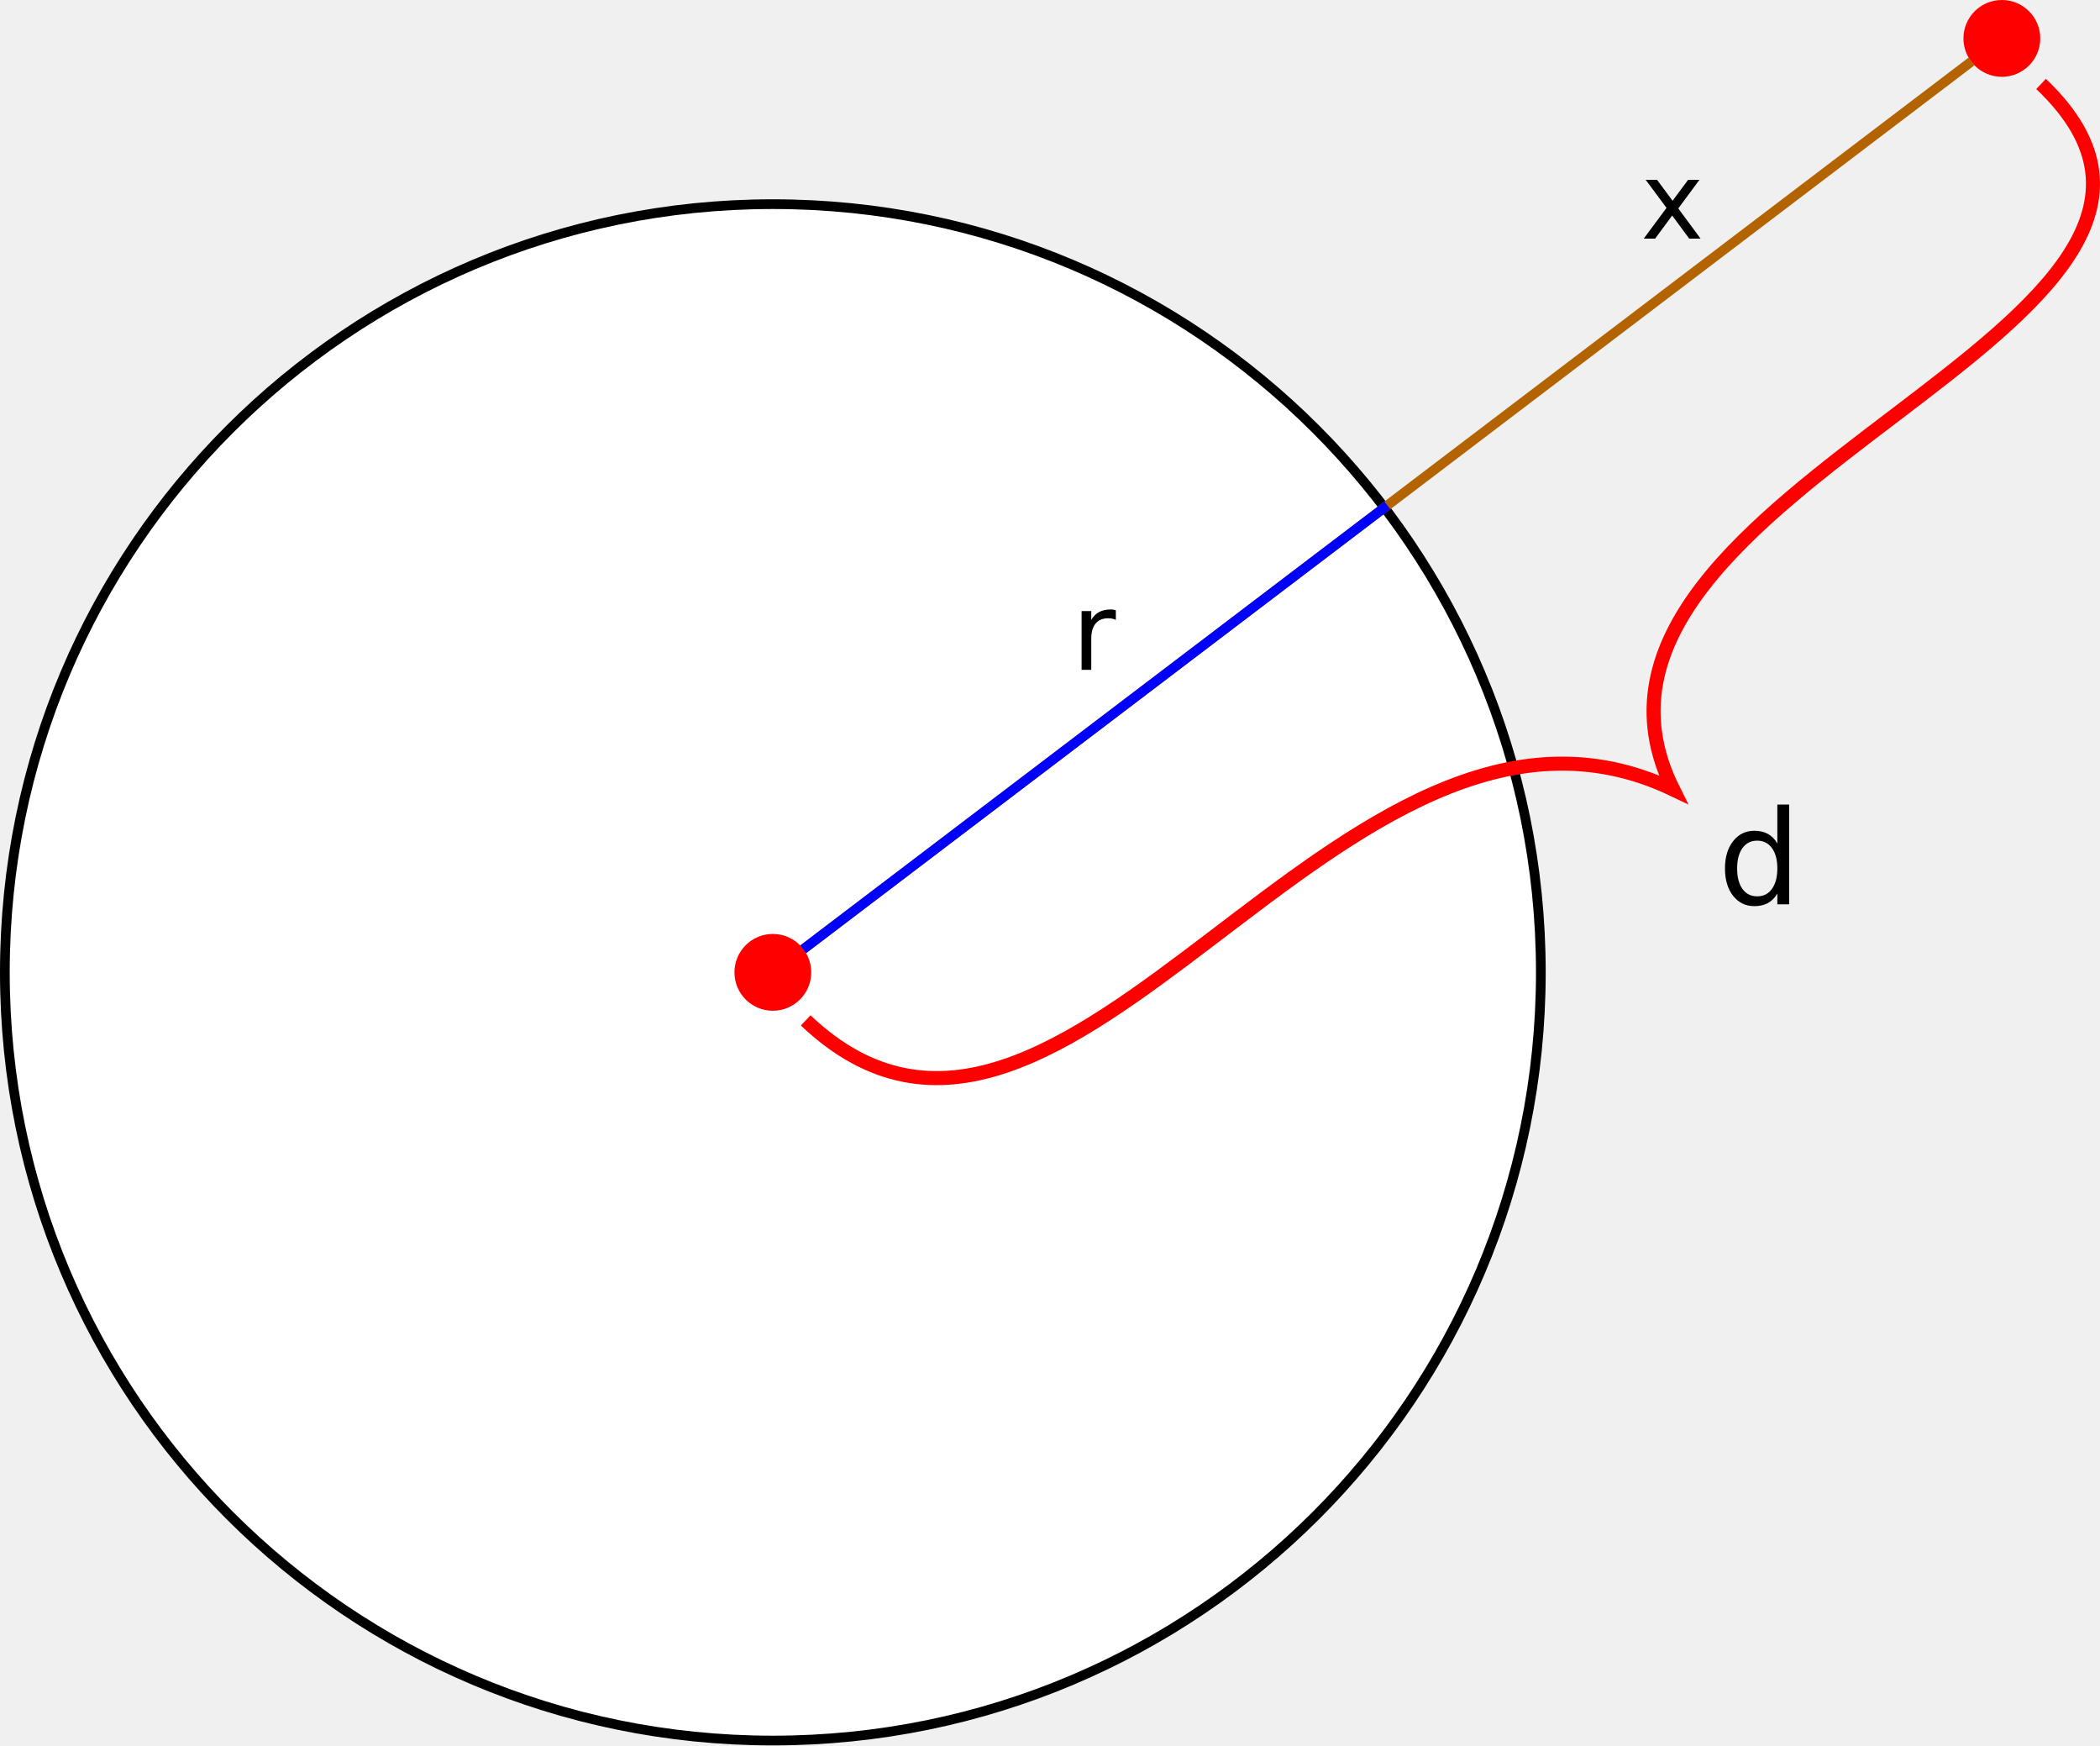
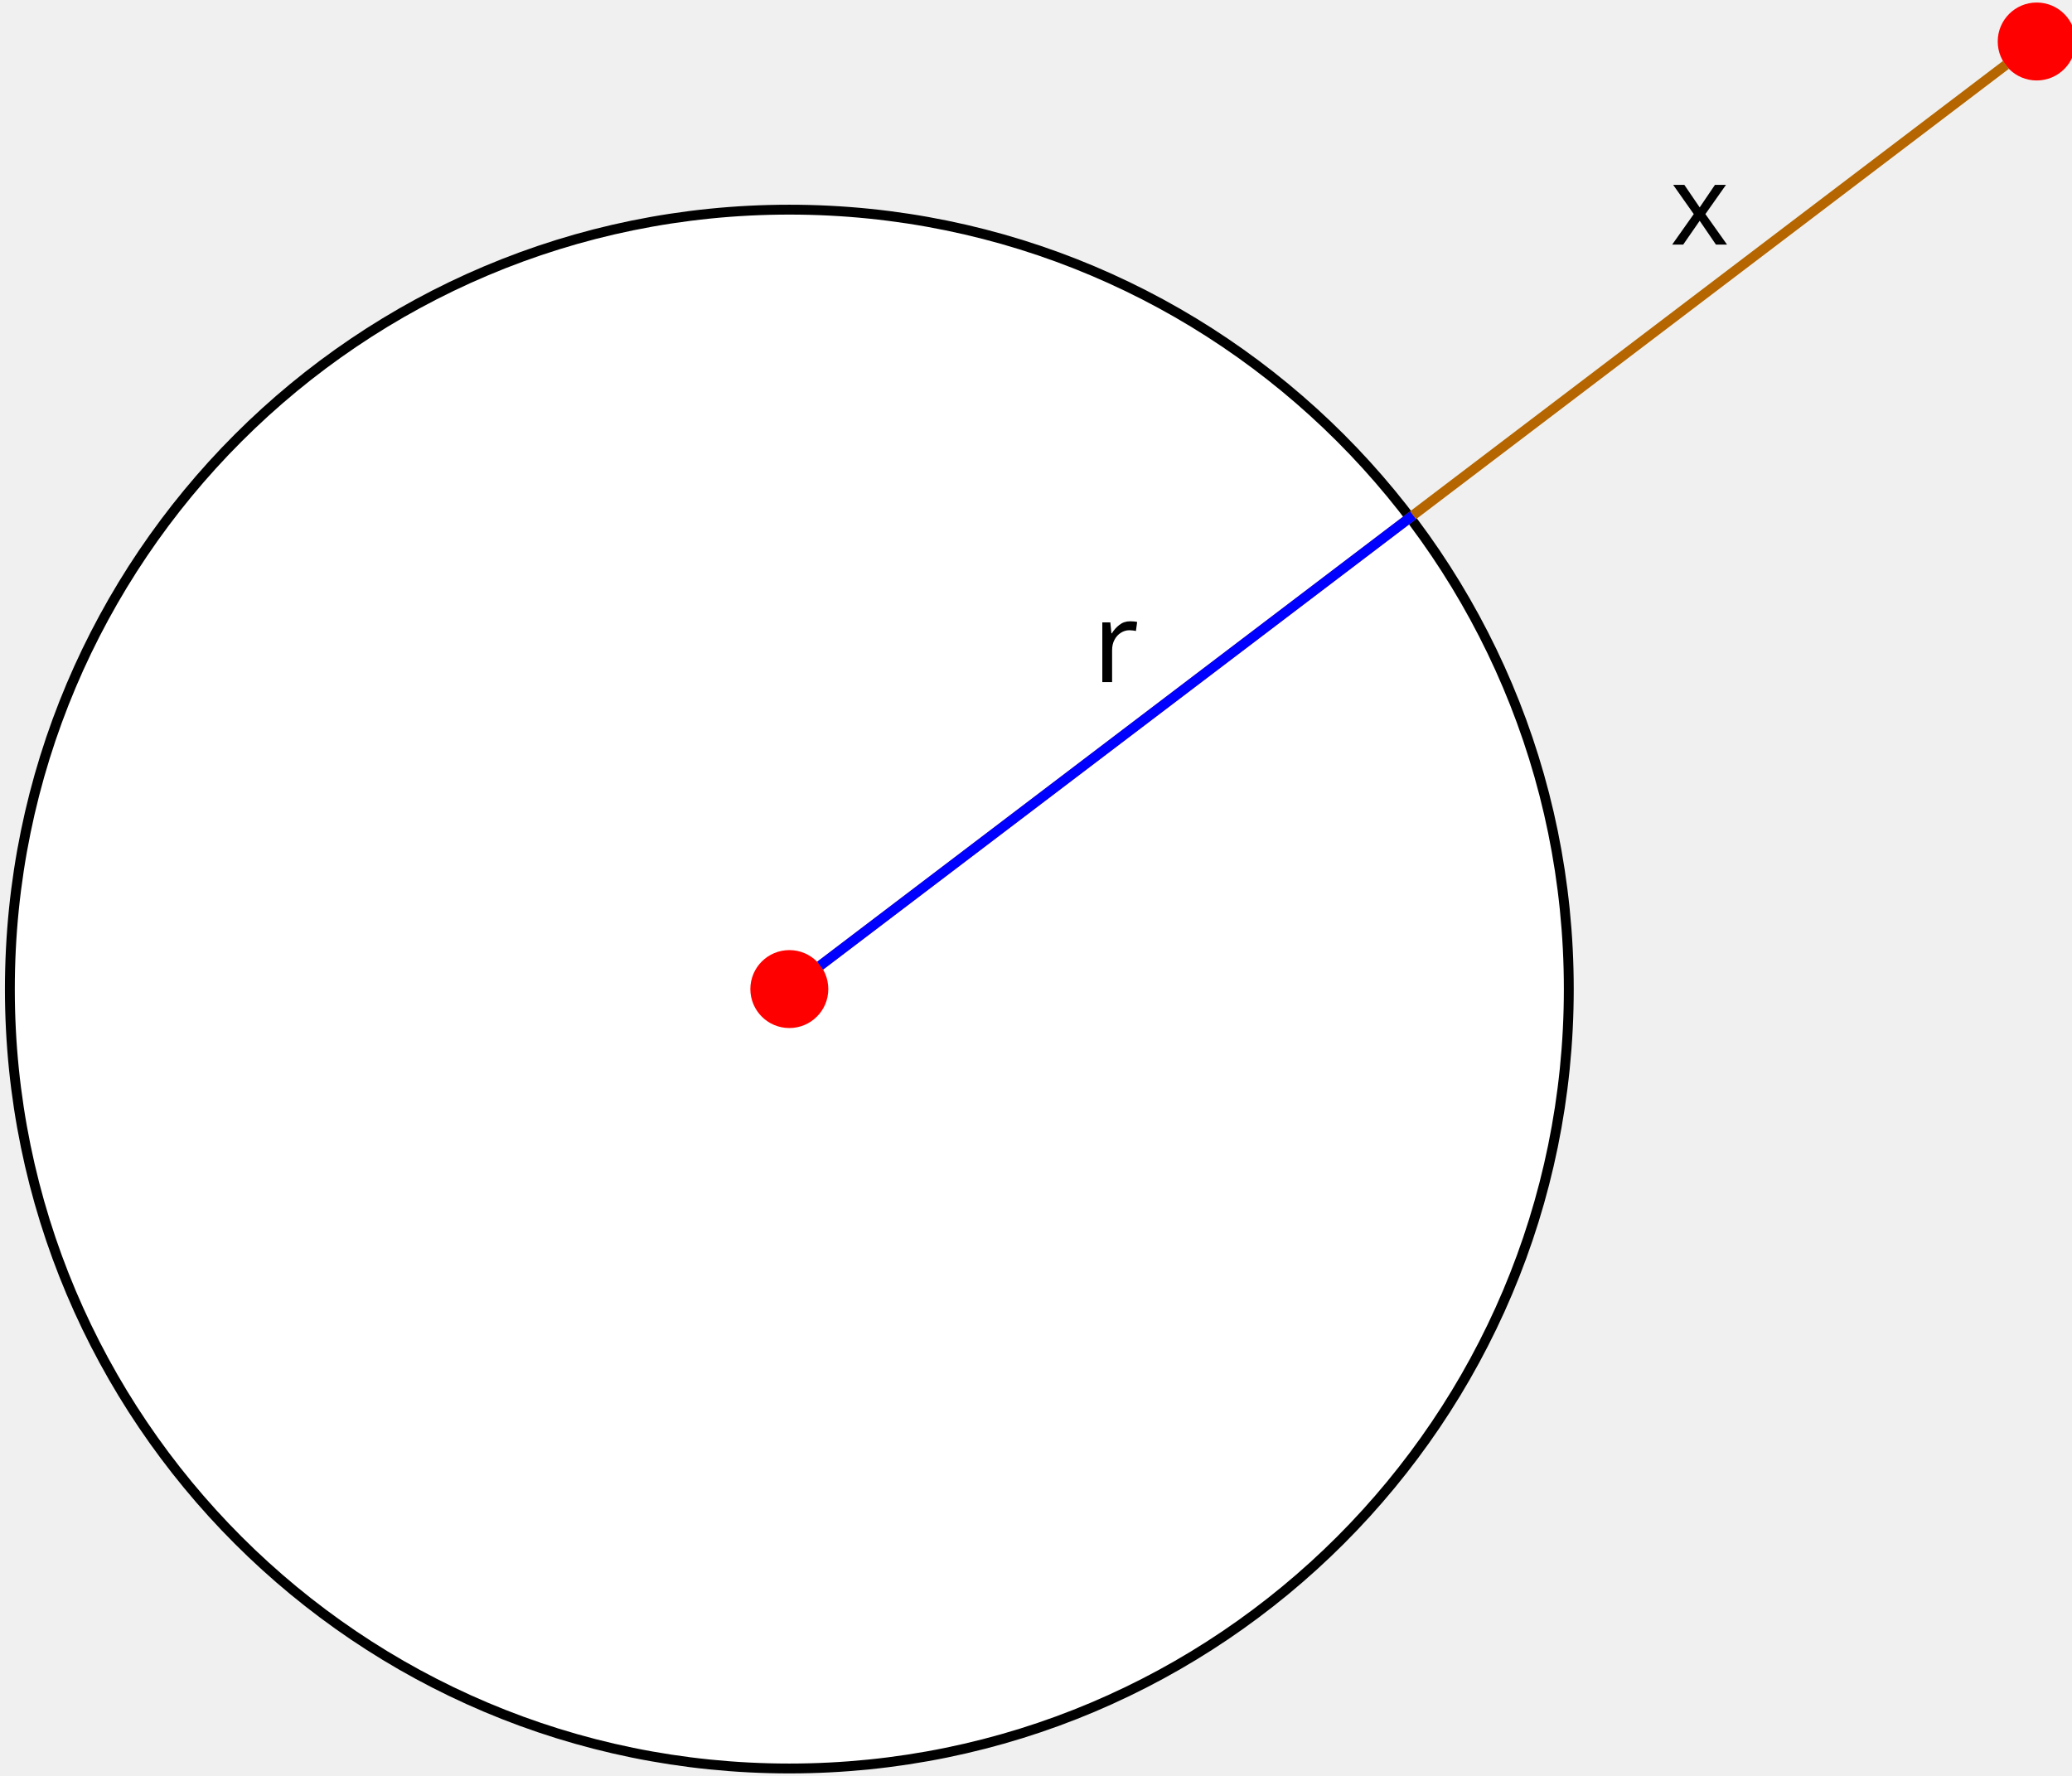
- <svg xmlns="http://www.w3.org/2000/svg" width="448.016pt" height="372.265pt" viewBox="0 0 448.016 372.265" version="1.1" id="svg23">
-   <defs id="defs27" />
-   <g id="surface1" transform="translate(-0.00207253,-0.7325412)">
-     <path style="fill:#ffffff;fill-opacity:1;fill-rule:nonzero;stroke:none" d="m 328.727,208.117 c 0,90.488 -73.355,163.844 -163.844,163.844 -90.488,0 -163.844,-73.355 -163.844,-163.844 0,-90.488 73.355,-163.844 163.844,-163.844 90.488,0 163.844,73.355 163.844,163.844" id="path2" />
-     <path style="fill:none;stroke:#000000;stroke-width:20.74;stroke-linecap:butt;stroke-linejoin:miter;stroke-miterlimit:10;stroke-opacity:1" d="m 3287.266,1648.828 c 0,-904.883 -733.555,-1638.437 -1638.438,-1638.437 -904.883,0 -1638.437,733.555 -1638.437,1638.437 0,904.883 733.555,1638.438 1638.437,1638.438 904.883,0 1638.438,-733.555 1638.438,-1638.438 z m 0,0" transform="matrix(0.1,0,0,-0.1,0,373)" id="path4" />
-     <path style="fill:#ff0000;fill-opacity:1;fill-rule:nonzero;stroke:none" d="m 172.035,208.117 c 0,3.953 -3.203,7.156 -7.152,7.156 -3.953,0 -7.156,-3.203 -7.156,-7.156 0,-3.949 3.203,-7.152 7.156,-7.152 3.949,0 7.152,3.203 7.152,7.152" id="path6" />
-     <path style="fill:none;stroke:#ff0000;stroke-width:20.74;stroke-linecap:butt;stroke-linejoin:miter;stroke-miterlimit:10;stroke-opacity:1" d="m 1720.352,1648.828 c 0,-39.531 -32.031,-71.562 -71.523,-71.562 -39.531,0 -71.562,32.031 -71.562,71.562 0,39.492 32.031,71.523 71.562,71.523 39.492,0 71.523,-32.031 71.523,-71.523 z m 0,0" transform="matrix(0.1,0,0,-0.1,0,373)" id="path8" />
-     <path style="fill:#ff0000;fill-opacity:1;fill-rule:nonzero;stroke:none" d="m 434.234,8.926 c 0,3.953 -3.207,7.152 -7.156,7.152 -3.953,0 -7.156,-3.199 -7.156,-7.152 0,-3.953 3.203,-7.156 7.156,-7.156 3.949,0 7.156,3.203 7.156,7.156" id="path10" />
-     <path style="fill:none;stroke:#ff0000;stroke-width:20.74;stroke-linecap:butt;stroke-linejoin:miter;stroke-miterlimit:10;stroke-opacity:1" d="m 4342.344,3640.742 c 0,-39.531 -32.07,-71.523 -71.562,-71.523 -39.531,0 -71.562,31.992 -71.562,71.523 0,39.531 32.031,71.562 71.562,71.562 39.492,0 71.562,-32.031 71.562,-71.562 z m 0,0" transform="matrix(0.1,0,0,-0.1,0,373)" id="path12" />
-     <path style="fill:none;stroke:#b36300;stroke-width:20.74;stroke-linecap:butt;stroke-linejoin:miter;stroke-miterlimit:10;stroke-opacity:1" d="M 1713.477,1697.93 4206.133,3591.641" transform="matrix(0.1,0,0,-0.1,0,373)" id="path14" />
-     <path style="fill:none;stroke:#0000ff;stroke-width:20.74;stroke-linecap:butt;stroke-linejoin:miter;stroke-miterlimit:10;stroke-opacity:1" d="m 1713.477,1697.93 1246.328,946.836" transform="matrix(0.1,0,0,-0.1,0,373)" id="path16" />
-     <path style="fill:#000000;fill-opacity:1;fill-rule:nonzero;stroke:none" d="m 238.062,132.945 c -0.227,-0.117 -0.48,-0.203 -0.75,-0.258 -0.273,-0.055 -0.57,-0.086 -0.898,-0.086 -1.16,0 -2.051,0.375 -2.672,1.125 -0.621,0.75 -0.93,1.824 -0.93,3.227 v 6.641 H 230.75 v -12.535 h 2.062 v 1.887 c 0.43,-0.754 0.992,-1.312 1.68,-1.68 0.695,-0.367 1.535,-0.551 2.523,-0.551 0.141,0 0.297,0.016 0.465,0.043 0.172,0.027 0.363,0.07 0.574,0.129 l 0.008,2.059" id="path18" />
-     <path style="fill:#000000;fill-opacity:1;fill-rule:nonzero;stroke:none" d="m 362.566,39.086 -4.52,6.102 4.754,6.434 h -2.422 l -3.633,-4.922 -3.637,4.922 h -2.422 l 4.852,-6.555 -4.438,-5.98 h 2.422 l 3.309,4.465 3.312,-4.465 h 2.422" id="path20" />
+ <svg xmlns="http://www.w3.org/2000/svg" width="21cm" height="18cm" viewBox="454 280 420 359">
+   <g>
+     <ellipse style="fill: #ffffff" cx="614" cy="480" rx="158" ry="158" />
+     <ellipse style="fill: none; fill-opacity:0; stroke-width: 2; stroke: #000000" cx="614" cy="480" rx="158" ry="158" />
  </g>
-   <path style="fill:none;stroke:#ff0000;stroke-width:2.997;stroke-linecap:butt;stroke-linejoin:miter;stroke-miterlimit:4;stroke-dasharray:none;stroke-opacity:1" d="M 171.886,217.634 C 227.448,270.376 285.907,134.486 356.95,168.37 324.879,104.013 489.776,69.481 435.442,17.905" id="path877" />
-   <text xml:space="preserve" style="font-size:28px;line-height:1.25;font-family:'DejaVu Sans';-inkscape-font-specification:'DejaVu Sans';letter-spacing:0px;word-spacing:0px;stroke-width:0.75" x="366.459" y="192.877" id="text3008">
-     <tspan id="tspan3006" style="stroke-width:0.75" x="366.459" y="192.877">d</tspan>
+   <g>
+     <ellipse style="fill: #ff0000" cx="614" cy="480" rx="6.9" ry="6.9" />
+     <ellipse style="fill: none; fill-opacity:0; stroke-width: 2; stroke: #ff0000" cx="614" cy="480" rx="6.9" ry="6.9" />
+   </g>
+   <g>
+     <ellipse style="fill: #ff0000" cx="866.844" cy="287.912" rx="6.9" ry="6.9" />
+     <ellipse style="fill: none; fill-opacity:0; stroke-width: 2; stroke: #ff0000" cx="866.844" cy="287.912" rx="6.9" ry="6.9" />
+   </g>
+   <line style="fill: none; fill-opacity:0; stroke-width: 2; stroke: #b56600" x1="620.235" y1="475.263" x2="860.609" y2="292.649" />
+   <line style="fill: none; fill-opacity:0; stroke-width: 2; stroke: #0000ff" x1="620.235" y1="475.263" x2="740.422" y2="383.956" />
+   <text font-size="22.578" style="fill: #000000;text-anchor:start;font-family:sans-serif;font-style:normal;font-weight:normal" x="675.518" y="417.774">
+     <tspan x="675.518" y="417.774">r</tspan>
+   </text>
+   <text font-size="22.578" style="fill: #000000;text-anchor:start;font-family:sans-serif;font-style:normal;font-weight:normal" x="792.546" y="329.084">
+     <tspan x="792.546" y="329.084">x</tspan>
  </text>
</svg>
